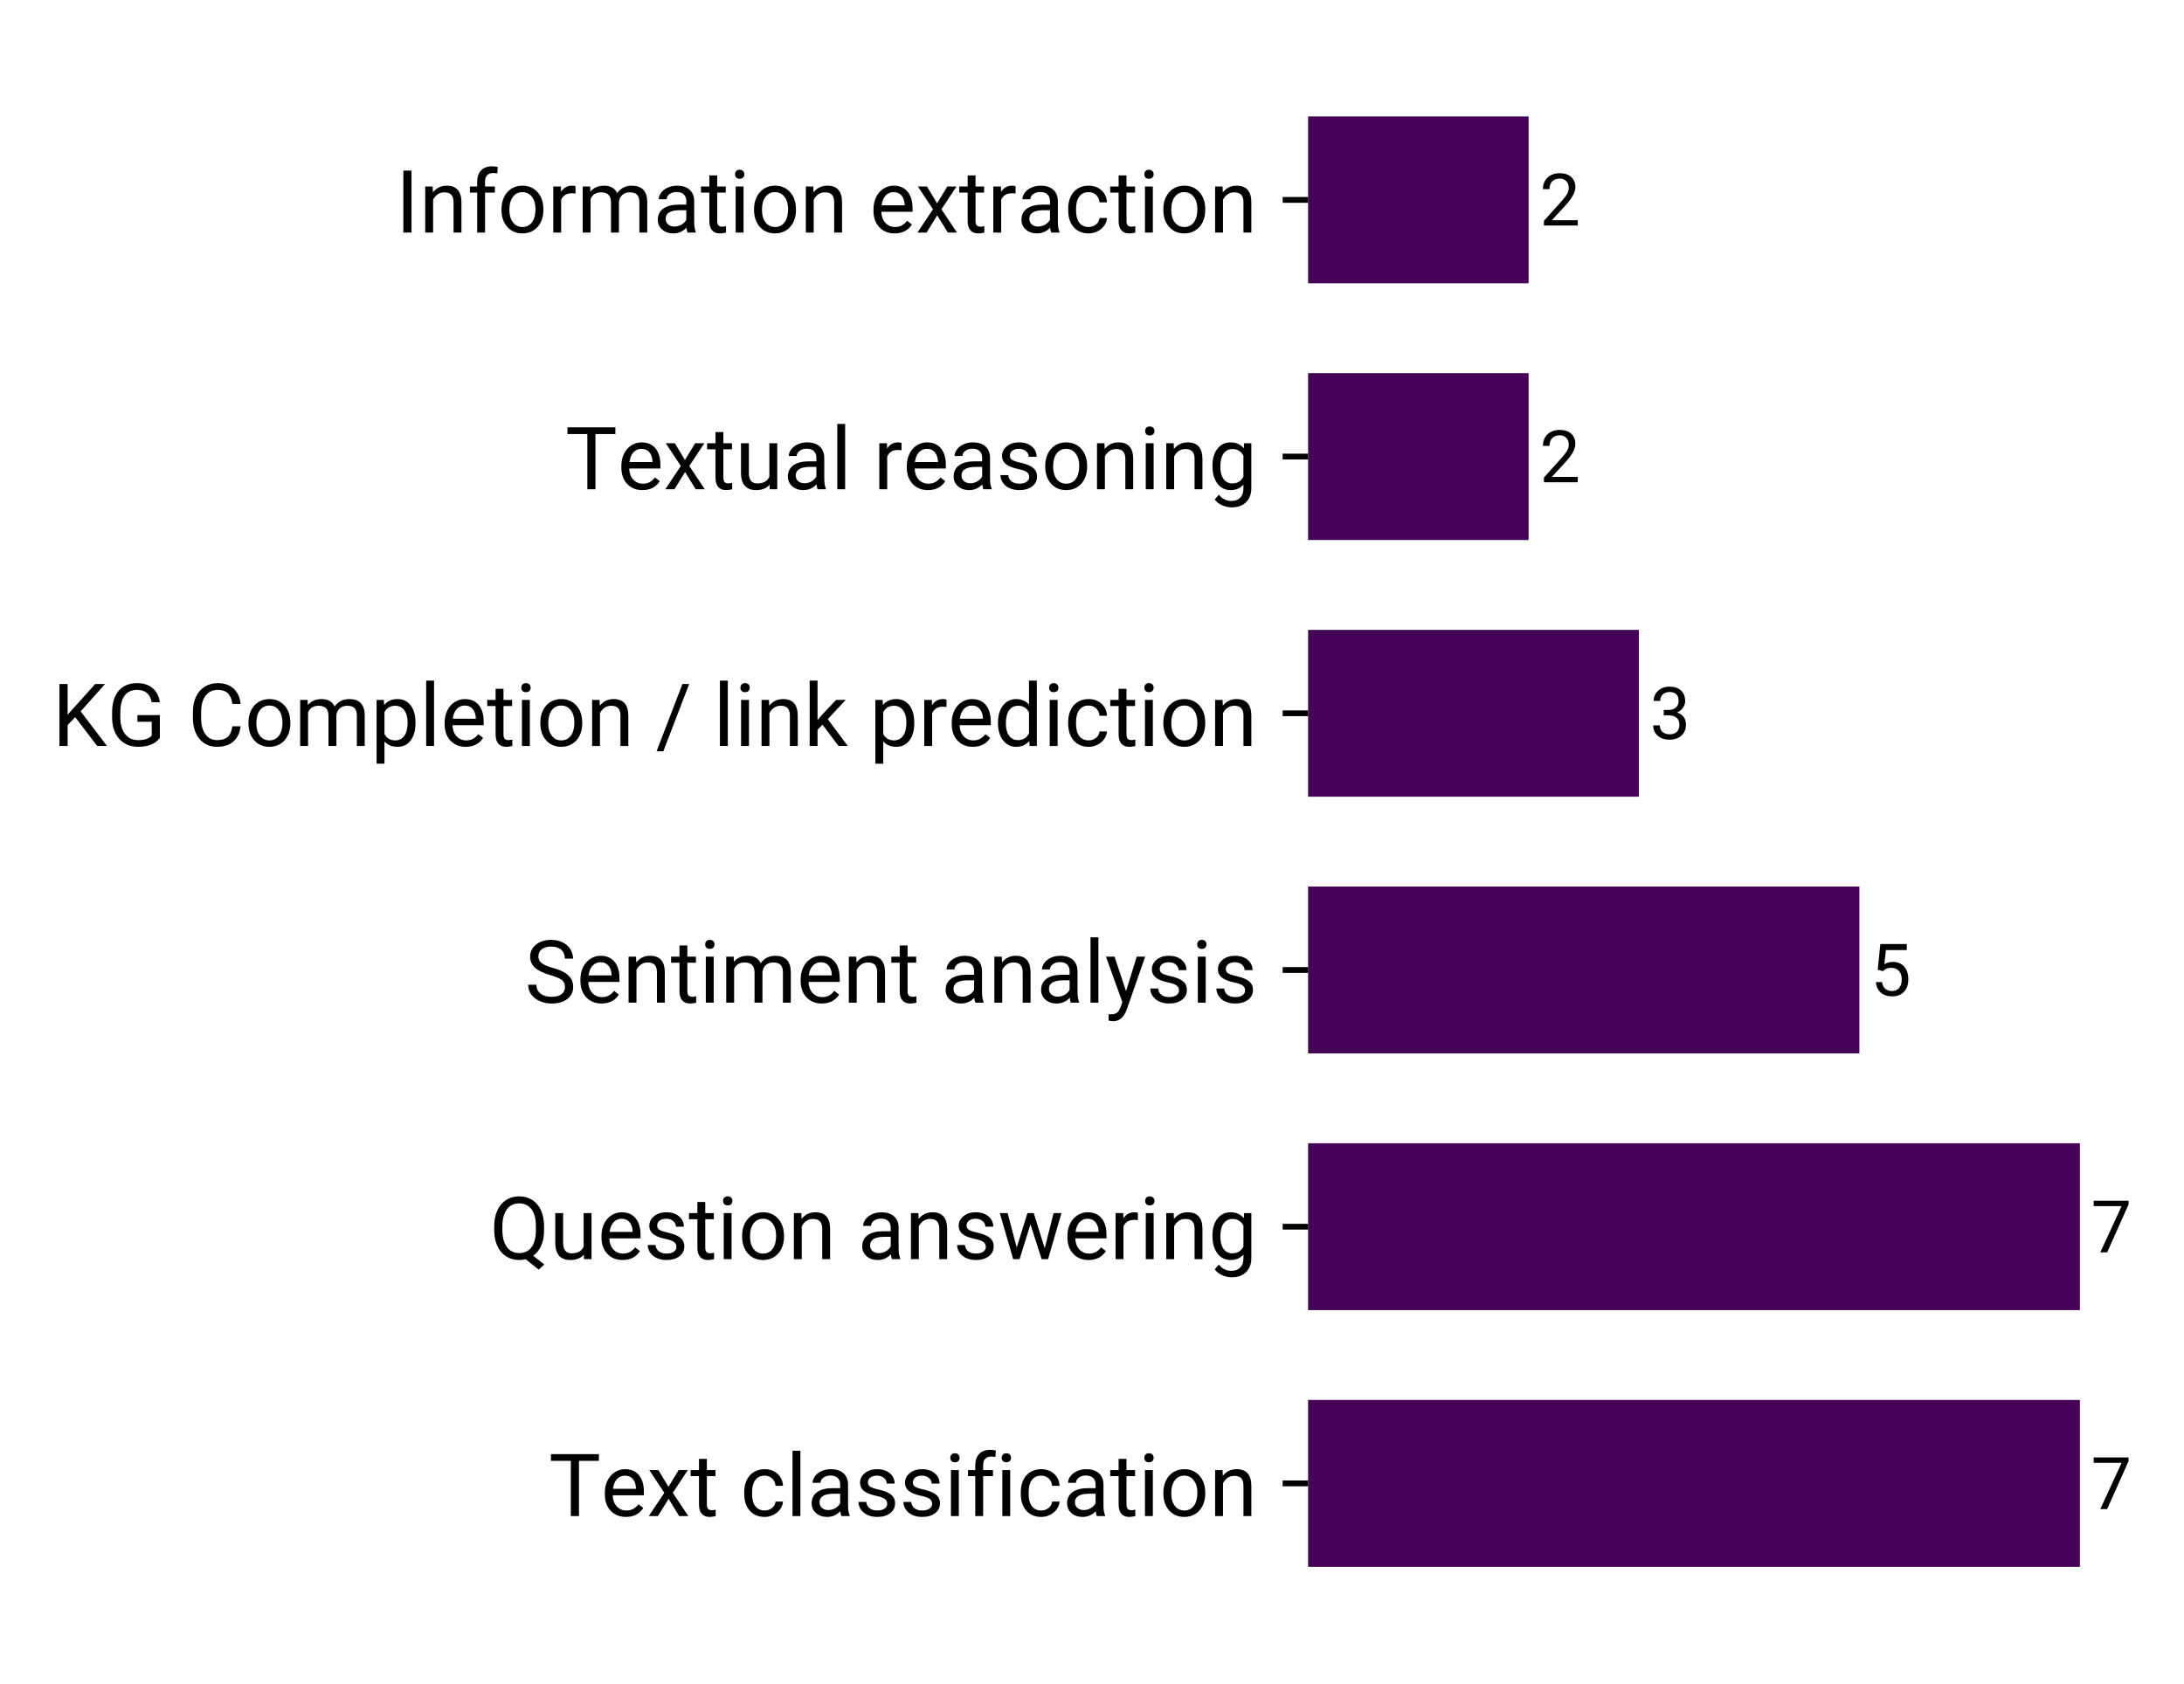
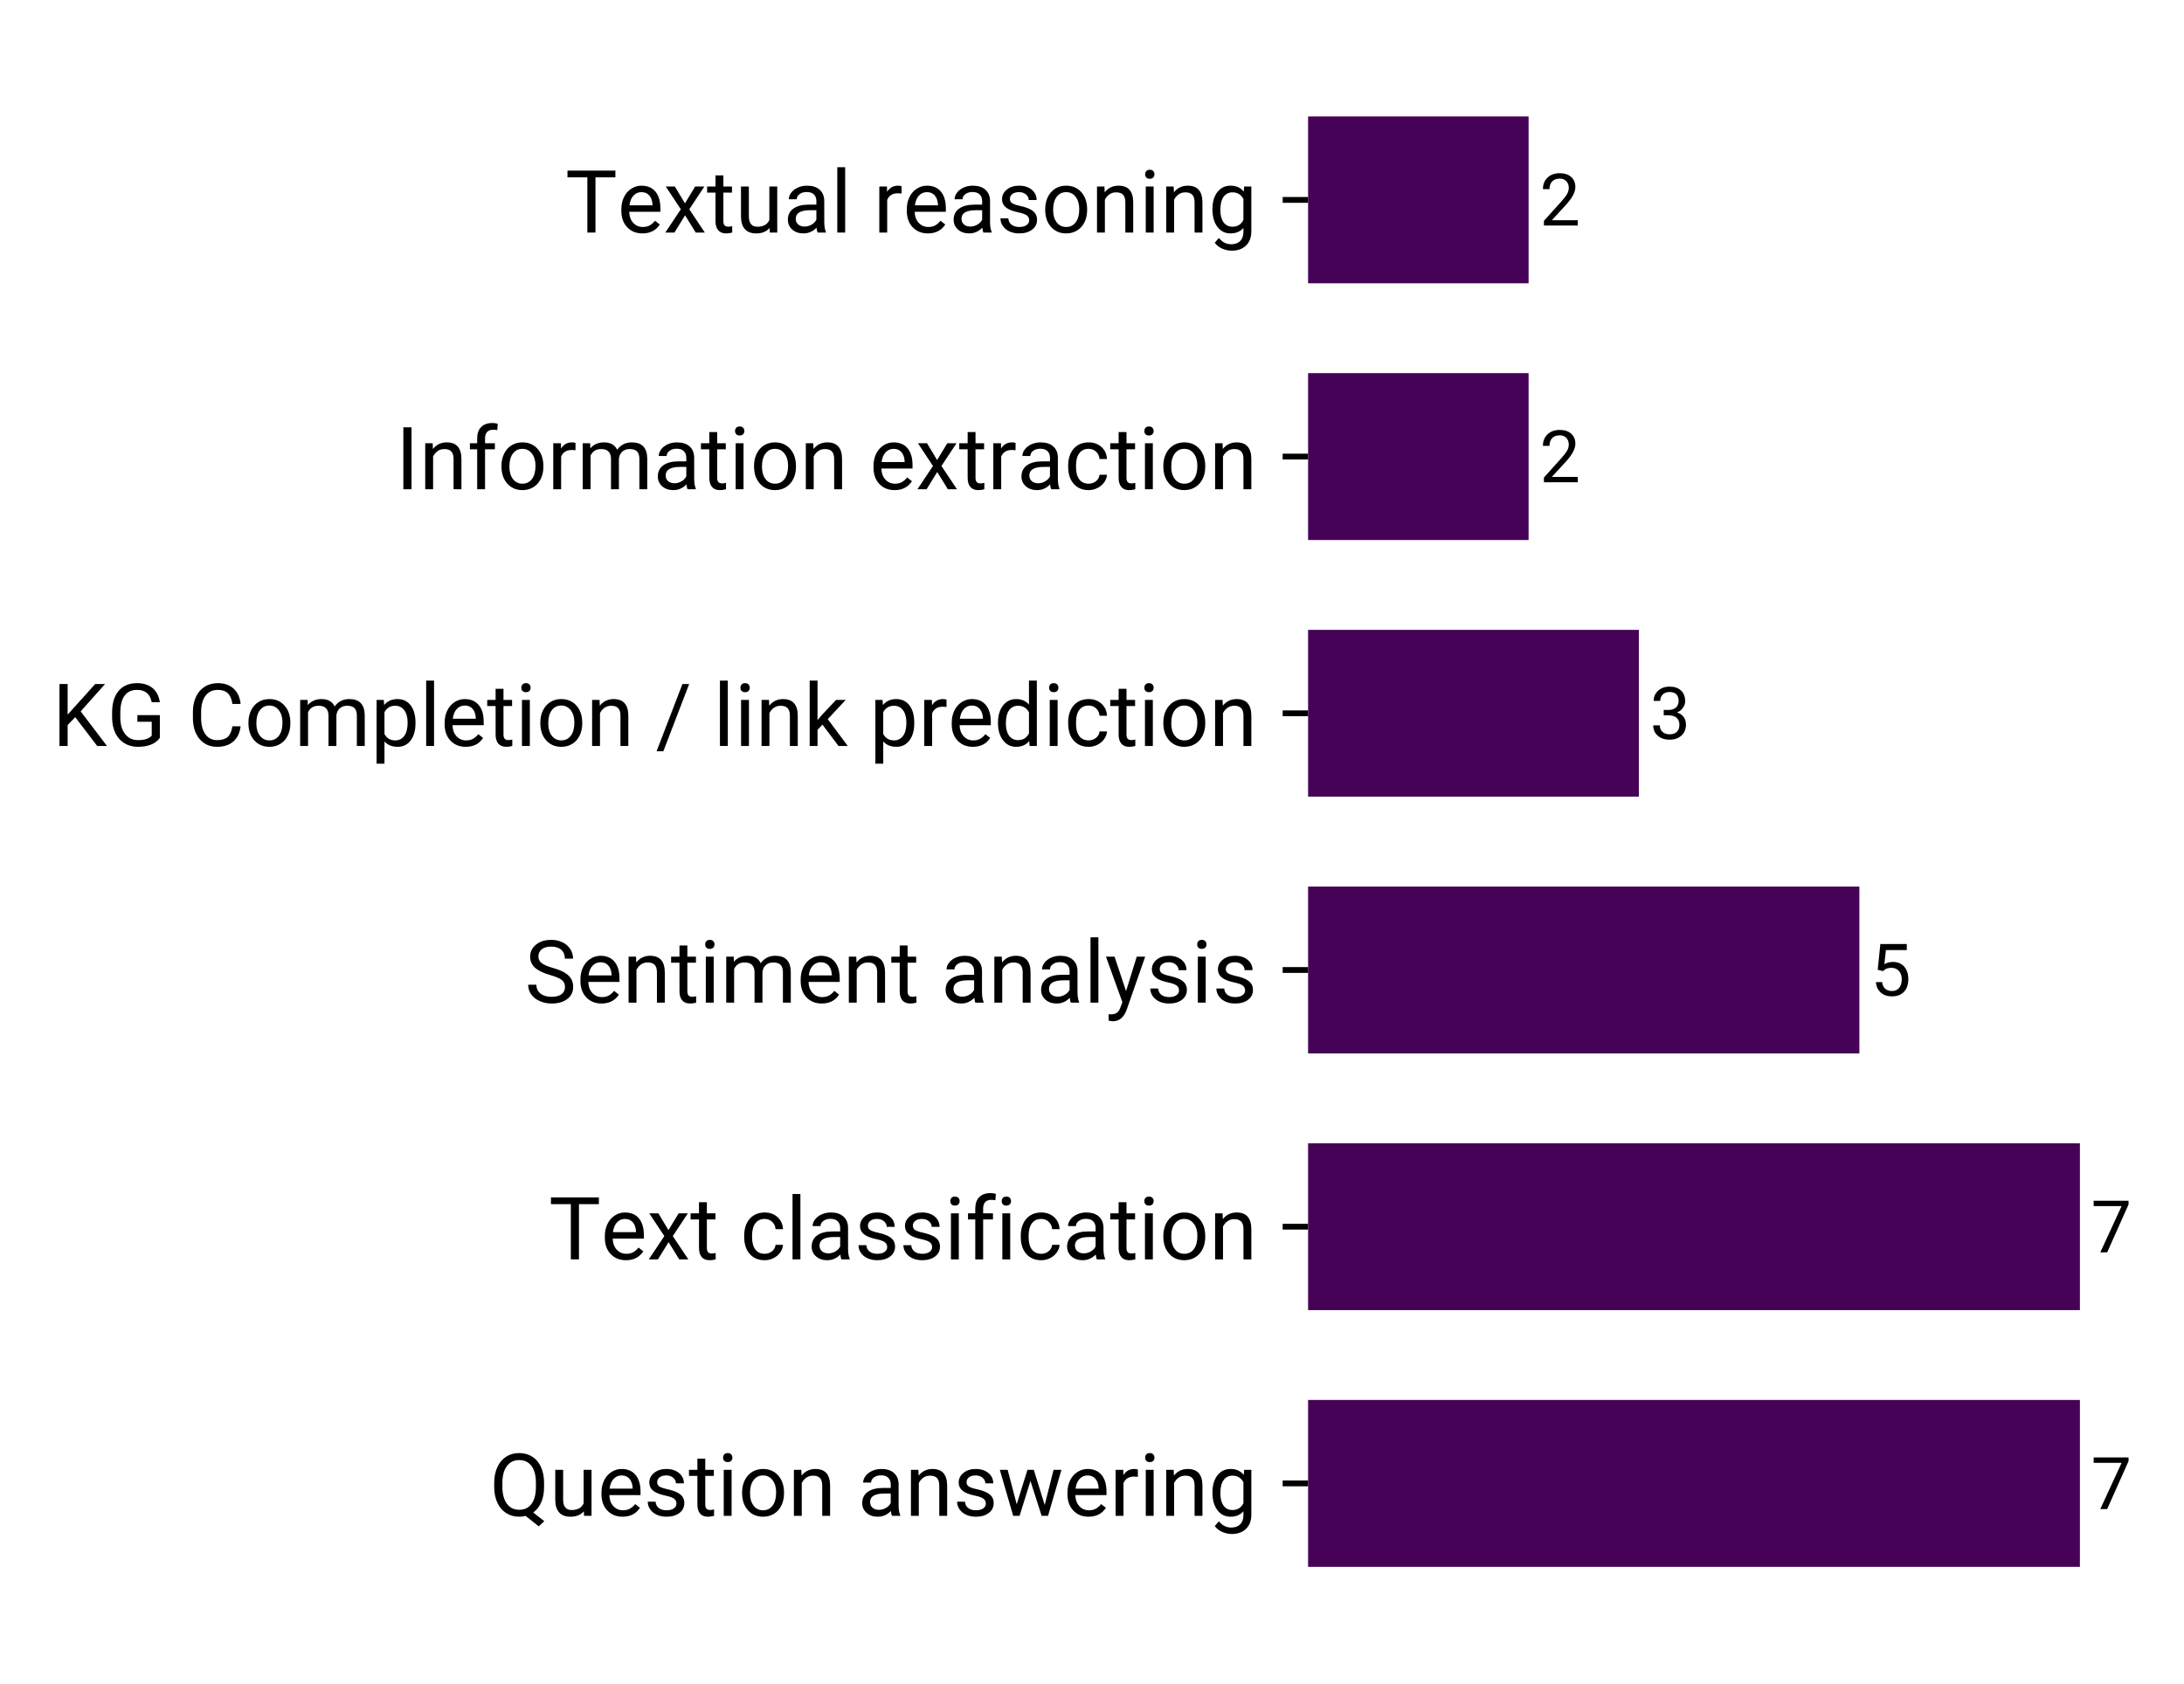
<svg xmlns="http://www.w3.org/2000/svg" xmlns:xlink="http://www.w3.org/1999/xlink" height="231.84pt" version="1.1" viewBox="0 0 300.752 231.84" width="300.752pt">
  <defs>
    <style type="text/css">*{stroke-linecap:butt;stroke-linejoin:round;}</style>
  </defs>
  <g id="figure_1">
    <g id="patch_1">
      <path d="M 0 231.84  L 300.752 231.84  L 300.752 0  L 0 0  z " style="fill:none;" />
    </g>
    <g id="axes_1">
      <g id="patch_2">
-         <path clip-path="url(#pc20d43868f)" d="M 180.132 215.801  L 286.418 215.801  L 286.418 192.82  L 180.132 192.82  z " style="fill:#450256;" />
+         <path clip-path="url(#pc8f1a2621e)" d="M 180.132 215.801  L 286.418 215.801  L 286.418 192.82  L 180.132 192.82  z " style="fill:#450256;" />
      </g>
      <g id="patch_3">
-         <path clip-path="url(#pc20d43868f)" d="M 180.132 180.445  L 286.418 180.445  L 286.418 157.463  L 180.132 157.463  z " style="fill:#450256;" />
+         <path clip-path="url(#pc8f1a2621e)" d="M 180.132 180.445  L 286.418 180.445  L 286.418 157.463  L 180.132 157.463  z " style="fill:#450256;" />
      </g>
      <g id="patch_4">
-         <path clip-path="url(#pc20d43868f)" d="M 180.132 145.089  L 256.05 145.089  L 256.05 122.107  L 180.132 122.107  z " style="fill:#450256;" />
+         <path clip-path="url(#pc8f1a2621e)" d="M 180.132 145.089  L 256.05 145.089  L 256.05 122.107  L 180.132 122.107  z " style="fill:#450256;" />
      </g>
      <g id="patch_5">
-         <path clip-path="url(#pc20d43868f)" d="M 180.132 109.733  L 225.683 109.733  L 225.683 86.751  L 180.132 86.751  z " style="fill:#450256;" />
+         <path clip-path="url(#pc8f1a2621e)" d="M 180.132 109.733  L 225.683 109.733  L 225.683 86.751  L 180.132 86.751  z " style="fill:#450256;" />
      </g>
      <g id="patch_6">
-         <path clip-path="url(#pc20d43868f)" d="M 180.132 74.377  L 210.499 74.377  L 210.499 51.395  L 180.132 51.395  z " style="fill:#450256;" />
+         <path clip-path="url(#pc8f1a2621e)" d="M 180.132 74.377  L 210.499 74.377  L 210.499 51.395  L 180.132 51.395  z " style="fill:#450256;" />
      </g>
      <g id="patch_7">
-         <path clip-path="url(#pc20d43868f)" d="M 180.132 39.02  L 210.499 39.02  L 210.499 16.039  L 180.132 16.039  z " style="fill:#450256;" />
+         <path clip-path="url(#pc8f1a2621e)" d="M 180.132 39.02  L 210.499 39.02  L 210.499 16.039  L 180.132 16.039  z " style="fill:#450256;" />
      </g>
      <g id="matplotlib.axis_1" />
      <g id="matplotlib.axis_2">
        <g id="ytick_1">
          <g id="line2d_1">
            <defs>
-               <path d="M 0 0  L -3.5 0  " id="mb2c91e339f" style="stroke:#000000;stroke-width:0.8;" />
+               <path d="M 0 0  L -3.5 0  " id="m405a4c7cf0" style="stroke:#000000;stroke-width:0.8;" />
            </defs>
            <g>
-               <use style="stroke:#000000;stroke-width:0.8;" x="180.132" xlink:href="#mb2c91e339f" y="204.31" />
+               <use style="stroke:#000000;stroke-width:0.8;" x="180.132" xlink:href="#m405a4c7cf0" y="204.31" />
            </g>
          </g>
          <g id="text_1">
-             <g transform="translate(75.585 208.8102)scale(0.12 -0.12)">
+             <g transform="translate(67.4175 208.7812)scale(0.12 -0.12)">
+               <defs>
+                 <path d="M 62.547 33.25  Q 62.547 22.953 59.266 15.5  Q 56 8.062 50.094 3.859  L 62.797 -6.109  L 56.391 -12.016  L 41.406 -0.094  Q 37.891 -0.984 33.984 -0.984  Q 25.594 -0.984 19.094 3.141  Q 12.594 7.281 9 14.922  Q 5.422 22.562 5.328 32.625  L 5.328 37.75  Q 5.328 48 8.891 55.859  Q 12.453 63.719 18.969 67.891  Q 25.484 72.078 33.891 72.078  Q 42.484 72.078 49 67.922  Q 55.516 63.766 59.031 55.969  Q 62.547 48.188 62.547 37.797  z M 53.172 37.844  Q 53.172 50.391 48.172 57.203  Q 43.172 64.016 33.891 64.016  Q 25.047 64.016 19.938 57.25  Q 14.844 50.484 14.703 38.484  L 14.703 33.25  Q 14.703 21.047 19.797 14.016  Q 24.906 6.984 33.984 6.984  Q 43.062 6.984 48.047 13.594  Q 53.031 20.219 53.172 32.562  z " id="Roboto-Regular-81" />
+                 <path d="M 39.453 5.219  Q 34.188 -0.984 23.969 -0.984  Q 15.531 -0.984 11.109 3.922  Q 6.688 8.844 6.641 18.453  L 6.641 52.828  L 15.672 52.828  L 15.672 18.703  Q 15.672 6.688 25.438 6.688  Q 35.797 6.688 39.203 14.406  L 39.203 52.828  L 48.25 52.828  L 48.25 0  L 39.656 0  z " id="Roboto-Regular-117" />
+                 <path d="M 28.766 -0.984  Q 18.016 -0.984 11.281 6.078  Q 4.547 13.141 4.547 24.953  L 4.547 26.609  Q 4.547 34.469 7.547 40.641  Q 10.547 46.828 15.938 50.312  Q 21.344 53.812 27.641 53.812  Q 37.938 53.812 43.641 47.016  Q 49.359 40.234 49.359 27.594  L 49.359 23.828  L 13.578 23.828  Q 13.766 16.016 18.141 11.203  Q 22.516 6.391 29.25 6.391  Q 34.031 6.391 37.344 8.344  Q 40.672 10.297 43.172 13.531  L 48.688 9.234  Q 42.047 -0.984 28.766 -0.984  z M 27.641 46.391  Q 22.172 46.391 18.453 42.406  Q 14.75 38.422 13.875 31.25  L 40.328 31.25  L 40.328 31.938  Q 39.938 38.812 36.609 42.594  Q 33.297 46.391 27.641 46.391  z " id="Roboto-Regular-101" />
+                 <path d="M 37.594 14.016  Q 37.594 17.672 34.828 19.703  Q 32.078 21.734 25.219 23.188  Q 18.359 24.656 14.328 26.703  Q 10.297 28.766 8.375 31.594  Q 6.453 34.422 6.453 38.328  Q 6.453 44.828 11.938 49.312  Q 17.438 53.812 25.984 53.812  Q 34.969 53.812 40.547 49.172  Q 46.141 44.531 46.141 37.312  L 37.062 37.312  Q 37.062 41.016 33.906 43.703  Q 30.766 46.391 25.984 46.391  Q 21.047 46.391 18.266 44.234  Q 15.484 42.094 15.484 38.625  Q 15.484 35.359 18.062 33.688  Q 20.656 32.031 27.422 30.516  Q 34.188 29 38.375 26.906  Q 42.578 24.812 44.594 21.844  Q 46.625 18.891 46.625 14.656  Q 46.625 7.562 40.953 3.281  Q 35.297 -0.984 26.266 -0.984  Q 19.922 -0.984 15.031 1.266  Q 10.156 3.516 7.391 7.547  Q 4.641 11.578 4.641 16.266  L 13.672 16.266  Q 13.922 11.719 17.312 9.047  Q 20.703 6.391 26.266 6.391  Q 31.391 6.391 34.484 8.469  Q 37.594 10.547 37.594 14.016  z " id="Roboto-Regular-115" />
+                 <path d="M 19.094 65.625  L 19.094 52.828  L 28.953 52.828  L 28.953 45.844  L 19.094 45.844  L 19.094 13.094  Q 19.094 9.906 20.406 8.312  Q 21.734 6.734 24.906 6.734  Q 26.469 6.734 29.203 7.328  L 29.203 0  Q 25.641 -0.984 22.266 -0.984  Q 16.219 -0.984 13.141 2.672  Q 10.062 6.344 10.062 13.094  L 10.062 45.844  L 0.438 45.844  L 0.438 52.828  L 10.062 52.828  L 10.062 65.625  z " id="Roboto-Regular-116" />
+                 <path d="M 16.656 0  L 7.625 0  L 7.625 52.828  L 16.656 52.828  z M 6.891 66.844  Q 6.891 69.047 8.234 70.562  Q 9.578 72.078 12.203 72.078  Q 14.844 72.078 16.203 70.562  Q 17.578 69.047 17.578 66.844  Q 17.578 64.656 16.203 63.188  Q 14.844 61.719 12.203 61.719  Q 9.578 61.719 8.234 63.188  Q 6.891 64.656 6.891 66.844  z " id="Roboto-Regular-105" />
+                 <path d="M 4.438 26.906  Q 4.438 34.672 7.484 40.875  Q 10.547 47.078 15.984 50.438  Q 21.438 53.812 28.422 53.812  Q 39.203 53.812 45.875 46.344  Q 52.547 38.875 52.547 26.469  L 52.547 25.828  Q 52.547 18.109 49.578 11.984  Q 46.625 5.859 41.125 2.438  Q 35.641 -0.984 28.516 -0.984  Q 17.781 -0.984 11.109 6.484  Q 4.438 13.969 4.438 26.266  z M 13.531 25.828  Q 13.531 17.047 17.609 11.719  Q 21.688 6.391 28.516 6.391  Q 35.406 6.391 39.453 11.781  Q 43.5 17.188 43.5 26.906  Q 43.5 35.594 39.375 40.984  Q 35.25 46.391 28.422 46.391  Q 21.734 46.391 17.625 41.062  Q 13.531 35.75 13.531 25.828  z " id="Roboto-Regular-111" />
+                 <path d="M 15.375 52.828  L 15.672 46.188  Q 21.734 53.812 31.5 53.812  Q 48.25 53.812 48.391 34.906  L 48.391 0  L 39.359 0  L 39.359 34.969  Q 39.312 40.672 36.75 43.406  Q 34.188 46.141 28.766 46.141  Q 24.359 46.141 21.031 43.797  Q 17.719 41.453 15.875 37.641  L 15.875 0  L 6.844 0  L 6.844 52.828  z " id="Roboto-Regular-110" />
+                 <path id="Roboto-Regular-32" />
+                 <path d="M 39.453 0  Q 38.672 1.562 38.188 5.562  Q 31.891 -0.984 23.141 -0.984  Q 15.328 -0.984 10.328 3.438  Q 5.328 7.859 5.328 14.656  Q 5.328 22.906 11.594 27.469  Q 17.875 32.031 29.25 32.031  L 38.031 32.031  L 38.031 36.188  Q 38.031 40.922 35.203 43.719  Q 32.375 46.531 26.859 46.531  Q 22.016 46.531 18.75 44.094  Q 15.484 41.656 15.484 38.188  L 6.391 38.188  Q 6.391 42.141 9.203 45.828  Q 12.016 49.516 16.812 51.656  Q 21.625 53.812 27.391 53.812  Q 36.531 53.812 41.703 49.234  Q 46.875 44.672 47.078 36.672  L 47.078 12.359  Q 47.078 5.078 48.922 0.781  L 48.922 0  z M 24.469 6.891  Q 28.719 6.891 32.516 9.078  Q 36.328 11.281 38.031 14.797  L 38.031 25.641  L 30.953 25.641  Q 14.359 25.641 14.359 15.922  Q 14.359 11.672 17.188 9.281  Q 20.016 6.891 24.469 6.891  z " id="Roboto-Regular-97" />
+                 <path d="M 53.609 12.453  L 63.766 52.828  L 72.797 52.828  L 57.422 0  L 50.094 0  L 37.25 40.047  L 24.75 0  L 17.438 0  L 2.094 52.828  L 11.078 52.828  L 21.484 13.281  L 33.797 52.828  L 41.062 52.828  z " id="Roboto-Regular-119" />
+                 <path d="M 32.375 44.734  Q 30.328 45.062 27.938 45.062  Q 19.047 45.062 15.875 37.5  L 15.875 0  L 6.844 0  L 6.844 52.828  L 15.625 52.828  L 15.766 46.734  Q 20.219 53.812 28.375 53.812  Q 31 53.812 32.375 53.125  z " id="Roboto-Regular-114" />
+                 <path d="M 4.688 26.859  Q 4.688 39.203 10.391 46.5  Q 16.109 53.812 25.531 53.812  Q 35.203 53.812 40.625 46.969  L 41.062 52.828  L 49.312 52.828  L 49.312 1.266  Q 49.312 -8.984 43.234 -14.891  Q 37.156 -20.797 26.906 -20.797  Q 21.188 -20.797 15.719 -18.359  Q 10.25 -15.922 7.375 -11.672  L 12.062 -6.25  Q 17.875 -13.422 26.266 -13.422  Q 32.859 -13.422 36.547 -9.703  Q 40.234 -6 40.234 0.734  L 40.234 5.281  Q 34.812 -0.984 25.438 -0.984  Q 16.156 -0.984 10.422 6.484  Q 4.688 13.969 4.688 26.859  z M 13.766 25.828  Q 13.766 16.891 17.422 11.781  Q 21.094 6.688 27.688 6.688  Q 36.234 6.688 40.234 14.453  L 40.234 38.578  Q 36.078 46.141 27.781 46.141  Q 21.188 46.141 17.469 41.016  Q 13.766 35.891 13.766 25.828  z " id="Roboto-Regular-103" />
+               </defs>
+               <use xlink:href="#Roboto-Regular-81" />
+               <use x="68.75" xlink:href="#Roboto-Regular-117" />
+               <use x="123.877" xlink:href="#Roboto-Regular-101" />
+               <use x="176.855" xlink:href="#Roboto-Regular-115" />
+               <use x="228.418" xlink:href="#Roboto-Regular-116" />
+               <use x="261.084" xlink:href="#Roboto-Regular-105" />
+               <use x="285.352" xlink:href="#Roboto-Regular-111" />
+               <use x="342.383" xlink:href="#Roboto-Regular-110" />
+               <use x="397.559" xlink:href="#Roboto-Regular-32" />
+               <use x="422.314" xlink:href="#Roboto-Regular-97" />
+               <use x="476.709" xlink:href="#Roboto-Regular-110" />
+               <use x="531.885" xlink:href="#Roboto-Regular-115" />
+               <use x="583.447" xlink:href="#Roboto-Regular-119" />
+               <use x="658.594" xlink:href="#Roboto-Regular-101" />
+               <use x="711.572" xlink:href="#Roboto-Regular-114" />
+               <use x="745.41" xlink:href="#Roboto-Regular-105" />
+               <use x="769.678" xlink:href="#Roboto-Regular-110" />
+               <use x="824.854" xlink:href="#Roboto-Regular-103" />
+             </g>
+           </g>
+         </g>
+         <g id="ytick_2">
+           <g id="line2d_2">
+             <g>
+               <use style="stroke:#000000;stroke-width:0.8;" x="180.132" xlink:href="#m405a4c7cf0" y="168.954" />
+             </g>
+           </g>
+           <g id="text_2">
+             <g transform="translate(75.585 173.4541)scale(0.12 -0.12)">
              <defs>
                <path d="M 57.375 63.375  L 34.516 63.375  L 34.516 0  L 25.203 0  L 25.203 63.375  L 2.391 63.375  L 2.391 71.094  L 57.375 71.094  z " id="Roboto-Regular-84" />
-                 <path d="M 28.766 -0.984  Q 18.016 -0.984 11.281 6.078  Q 4.547 13.141 4.547 24.953  L 4.547 26.609  Q 4.547 34.469 7.547 40.641  Q 10.547 46.828 15.938 50.312  Q 21.344 53.812 27.641 53.812  Q 37.938 53.812 43.641 47.016  Q 49.359 40.234 49.359 27.594  L 49.359 23.828  L 13.578 23.828  Q 13.766 16.016 18.141 11.203  Q 22.516 6.391 29.25 6.391  Q 34.031 6.391 37.344 8.344  Q 40.672 10.297 43.172 13.531  L 48.688 9.234  Q 42.047 -0.984 28.766 -0.984  z M 27.641 46.391  Q 22.172 46.391 18.453 42.406  Q 14.75 38.422 13.875 31.25  L 40.328 31.25  L 40.328 31.938  Q 39.938 38.812 36.609 42.594  Q 33.297 46.391 27.641 46.391  z " id="Roboto-Regular-101" />
                <path d="M 24.562 33.547  L 36.281 52.828  L 46.828 52.828  L 29.547 26.703  L 47.359 0  L 36.922 0  L 24.703 19.781  L 12.5 0  L 2 0  L 19.828 26.703  L 2.547 52.828  L 12.984 52.828  z " id="Roboto-Regular-120" />
-                 <path d="M 19.094 65.625  L 19.094 52.828  L 28.953 52.828  L 28.953 45.844  L 19.094 45.844  L 19.094 13.094  Q 19.094 9.906 20.406 8.312  Q 21.734 6.734 24.906 6.734  Q 26.469 6.734 29.203 7.328  L 29.203 0  Q 25.641 -0.984 22.266 -0.984  Q 16.219 -0.984 13.141 2.672  Q 10.062 6.344 10.062 13.094  L 10.062 45.844  L 0.438 45.844  L 0.438 52.828  L 10.062 52.828  L 10.062 65.625  z " id="Roboto-Regular-116" />
-                 <path id="Roboto-Regular-32" />
                <path d="M 28.031 6.391  Q 32.859 6.391 36.469 9.312  Q 40.094 12.25 40.484 16.656  L 49.031 16.656  Q 48.781 12.109 45.891 8  Q 43.016 3.906 38.203 1.453  Q 33.406 -0.984 28.031 -0.984  Q 17.234 -0.984 10.859 6.219  Q 4.5 13.422 4.5 25.922  L 4.5 27.438  Q 4.5 35.156 7.328 41.156  Q 10.156 47.172 15.453 50.484  Q 20.75 53.812 27.984 53.812  Q 36.859 53.812 42.75 48.484  Q 48.641 43.172 49.031 34.672  L 40.484 34.672  Q 40.094 39.797 36.594 43.094  Q 33.109 46.391 27.984 46.391  Q 21.094 46.391 17.312 41.422  Q 13.531 36.469 13.531 27.094  L 13.531 25.391  Q 13.531 16.266 17.281 11.328  Q 21.047 6.391 28.031 6.391  z " id="Roboto-Regular-99" />
                <path d="M 16.656 0  L 7.625 0  L 7.625 75  L 16.656 75  z " id="Roboto-Regular-108" />
-                 <path d="M 39.453 0  Q 38.672 1.562 38.188 5.562  Q 31.891 -0.984 23.141 -0.984  Q 15.328 -0.984 10.328 3.438  Q 5.328 7.859 5.328 14.656  Q 5.328 22.906 11.594 27.469  Q 17.875 32.031 29.25 32.031  L 38.031 32.031  L 38.031 36.188  Q 38.031 40.922 35.203 43.719  Q 32.375 46.531 26.859 46.531  Q 22.016 46.531 18.75 44.094  Q 15.484 41.656 15.484 38.188  L 6.391 38.188  Q 6.391 42.141 9.203 45.828  Q 12.016 49.516 16.812 51.656  Q 21.625 53.812 27.391 53.812  Q 36.531 53.812 41.703 49.234  Q 46.875 44.672 47.078 36.672  L 47.078 12.359  Q 47.078 5.078 48.922 0.781  L 48.922 0  z M 24.469 6.891  Q 28.719 6.891 32.516 9.078  Q 36.328 11.281 38.031 14.797  L 38.031 25.641  L 30.953 25.641  Q 14.359 25.641 14.359 15.922  Q 14.359 11.672 17.188 9.281  Q 20.016 6.891 24.469 6.891  z " id="Roboto-Regular-97" />
-                 <path d="M 37.594 14.016  Q 37.594 17.672 34.828 19.703  Q 32.078 21.734 25.219 23.188  Q 18.359 24.656 14.328 26.703  Q 10.297 28.766 8.375 31.594  Q 6.453 34.422 6.453 38.328  Q 6.453 44.828 11.938 49.312  Q 17.438 53.812 25.984 53.812  Q 34.969 53.812 40.547 49.172  Q 46.141 44.531 46.141 37.312  L 37.062 37.312  Q 37.062 41.016 33.906 43.703  Q 30.766 46.391 25.984 46.391  Q 21.047 46.391 18.266 44.234  Q 15.484 42.094 15.484 38.625  Q 15.484 35.359 18.062 33.688  Q 20.656 32.031 27.422 30.516  Q 34.188 29 38.375 26.906  Q 42.578 24.812 44.594 21.844  Q 46.625 18.891 46.625 14.656  Q 46.625 7.562 40.953 3.281  Q 35.297 -0.984 26.266 -0.984  Q 19.922 -0.984 15.031 1.266  Q 10.156 3.516 7.391 7.547  Q 4.641 11.578 4.641 16.266  L 13.672 16.266  Q 13.922 11.719 17.312 9.047  Q 20.703 6.391 26.266 6.391  Q 31.391 6.391 34.484 8.469  Q 37.594 10.547 37.594 14.016  z " id="Roboto-Regular-115" />
-                 <path d="M 16.656 0  L 7.625 0  L 7.625 52.828  L 16.656 52.828  z M 6.891 66.844  Q 6.891 69.047 8.234 70.562  Q 9.578 72.078 12.203 72.078  Q 14.844 72.078 16.203 70.562  Q 17.578 69.047 17.578 66.844  Q 17.578 64.656 16.203 63.188  Q 14.844 61.719 12.203 61.719  Q 9.578 61.719 8.234 63.188  Q 6.891 64.656 6.891 66.844  z " id="Roboto-Regular-105" />
                <path d="M 11.281 0  L 11.281 45.844  L 2.938 45.844  L 2.938 52.828  L 11.281 52.828  L 11.281 58.25  Q 11.281 66.75 15.812 71.391  Q 20.359 76.031 28.656 76.031  Q 31.781 76.031 34.859 75.203  L 34.375 67.875  Q 32.078 68.312 29.5 68.312  Q 25.094 68.312 22.703 65.75  Q 20.312 63.188 20.312 58.406  L 20.312 52.828  L 31.594 52.828  L 31.594 45.844  L 20.312 45.844  L 20.312 0  z " id="Roboto-Regular-102" />
-                 <path d="M 4.438 26.906  Q 4.438 34.672 7.484 40.875  Q 10.547 47.078 15.984 50.438  Q 21.438 53.812 28.422 53.812  Q 39.203 53.812 45.875 46.344  Q 52.547 38.875 52.547 26.469  L 52.547 25.828  Q 52.547 18.109 49.578 11.984  Q 46.625 5.859 41.125 2.438  Q 35.641 -0.984 28.516 -0.984  Q 17.781 -0.984 11.109 6.484  Q 4.438 13.969 4.438 26.266  z M 13.531 25.828  Q 13.531 17.047 17.609 11.719  Q 21.688 6.391 28.516 6.391  Q 35.406 6.391 39.453 11.781  Q 43.5 17.188 43.5 26.906  Q 43.5 35.594 39.375 40.984  Q 35.25 46.391 28.422 46.391  Q 21.734 46.391 17.625 41.062  Q 13.531 35.75 13.531 25.828  z " id="Roboto-Regular-111" />
-                 <path d="M 15.375 52.828  L 15.672 46.188  Q 21.734 53.812 31.5 53.812  Q 48.25 53.812 48.391 34.906  L 48.391 0  L 39.359 0  L 39.359 34.969  Q 39.312 40.672 36.75 43.406  Q 34.188 46.141 28.766 46.141  Q 24.359 46.141 21.031 43.797  Q 17.719 41.453 15.875 37.641  L 15.875 0  L 6.844 0  L 6.844 52.828  z " id="Roboto-Regular-110" />
              </defs>
              <use xlink:href="#Roboto-Regular-84" />
              <use x="59.668" xlink:href="#Roboto-Regular-101" />
              <use x="112.646" xlink:href="#Roboto-Regular-120" />
              <use x="162.207" xlink:href="#Roboto-Regular-116" />
              <use x="194.873" xlink:href="#Roboto-Regular-32" />
              <use x="219.629" xlink:href="#Roboto-Regular-99" />
              <use x="271.973" xlink:href="#Roboto-Regular-108" />
              <use x="296.24" xlink:href="#Roboto-Regular-97" />
              <use x="350.635" xlink:href="#Roboto-Regular-115" />
              <use x="402.197" xlink:href="#Roboto-Regular-115" />
              <use x="453.76" xlink:href="#Roboto-Regular-105" />
              <use x="478.027" xlink:href="#Roboto-Regular-102" />
              <use x="512.744" xlink:href="#Roboto-Regular-105" />
              <use x="537.012" xlink:href="#Roboto-Regular-99" />
              <use x="589.355" xlink:href="#Roboto-Regular-97" />
              <use x="643.75" xlink:href="#Roboto-Regular-116" />
              <use x="676.416" xlink:href="#Roboto-Regular-105" />
              <use x="700.684" xlink:href="#Roboto-Regular-111" />
              <use x="757.715" xlink:href="#Roboto-Regular-110" />
            </g>
          </g>
        </g>
-         <g id="ytick_2">
-           <g id="line2d_2">
-             <g>
-               <use style="stroke:#000000;stroke-width:0.8;" x="180.132" xlink:href="#mb2c91e339f" y="168.954" />
-             </g>
-           </g>
-           <g id="text_2">
-             <g transform="translate(67.4175 173.4251)scale(0.12 -0.12)">
-               <defs>
-                 <path d="M 62.547 33.25  Q 62.547 22.953 59.266 15.5  Q 56 8.062 50.094 3.859  L 62.797 -6.109  L 56.391 -12.016  L 41.406 -0.094  Q 37.891 -0.984 33.984 -0.984  Q 25.594 -0.984 19.094 3.141  Q 12.594 7.281 9 14.922  Q 5.422 22.562 5.328 32.625  L 5.328 37.75  Q 5.328 48 8.891 55.859  Q 12.453 63.719 18.969 67.891  Q 25.484 72.078 33.891 72.078  Q 42.484 72.078 49 67.922  Q 55.516 63.766 59.031 55.969  Q 62.547 48.188 62.547 37.797  z M 53.172 37.844  Q 53.172 50.391 48.172 57.203  Q 43.172 64.016 33.891 64.016  Q 25.047 64.016 19.938 57.25  Q 14.844 50.484 14.703 38.484  L 14.703 33.25  Q 14.703 21.047 19.797 14.016  Q 24.906 6.984 33.984 6.984  Q 43.062 6.984 48.047 13.594  Q 53.031 20.219 53.172 32.562  z " id="Roboto-Regular-81" />
-                 <path d="M 39.453 5.219  Q 34.188 -0.984 23.969 -0.984  Q 15.531 -0.984 11.109 3.922  Q 6.688 8.844 6.641 18.453  L 6.641 52.828  L 15.672 52.828  L 15.672 18.703  Q 15.672 6.688 25.438 6.688  Q 35.797 6.688 39.203 14.406  L 39.203 52.828  L 48.25 52.828  L 48.25 0  L 39.656 0  z " id="Roboto-Regular-117" />
-                 <path d="M 53.609 12.453  L 63.766 52.828  L 72.797 52.828  L 57.422 0  L 50.094 0  L 37.25 40.047  L 24.75 0  L 17.438 0  L 2.094 52.828  L 11.078 52.828  L 21.484 13.281  L 33.797 52.828  L 41.062 52.828  z " id="Roboto-Regular-119" />
-                 <path d="M 32.375 44.734  Q 30.328 45.062 27.938 45.062  Q 19.047 45.062 15.875 37.5  L 15.875 0  L 6.844 0  L 6.844 52.828  L 15.625 52.828  L 15.766 46.734  Q 20.219 53.812 28.375 53.812  Q 31 53.812 32.375 53.125  z " id="Roboto-Regular-114" />
-                 <path d="M 4.688 26.859  Q 4.688 39.203 10.391 46.5  Q 16.109 53.812 25.531 53.812  Q 35.203 53.812 40.625 46.969  L 41.062 52.828  L 49.312 52.828  L 49.312 1.266  Q 49.312 -8.984 43.234 -14.891  Q 37.156 -20.797 26.906 -20.797  Q 21.188 -20.797 15.719 -18.359  Q 10.25 -15.922 7.375 -11.672  L 12.062 -6.25  Q 17.875 -13.422 26.266 -13.422  Q 32.859 -13.422 36.547 -9.703  Q 40.234 -6 40.234 0.734  L 40.234 5.281  Q 34.812 -0.984 25.438 -0.984  Q 16.156 -0.984 10.422 6.484  Q 4.688 13.969 4.688 26.859  z M 13.766 25.828  Q 13.766 16.891 17.422 11.781  Q 21.094 6.688 27.688 6.688  Q 36.234 6.688 40.234 14.453  L 40.234 38.578  Q 36.078 46.141 27.781 46.141  Q 21.188 46.141 17.469 41.016  Q 13.766 35.891 13.766 25.828  z " id="Roboto-Regular-103" />
-               </defs>
-               <use xlink:href="#Roboto-Regular-81" />
-               <use x="68.75" xlink:href="#Roboto-Regular-117" />
-               <use x="123.877" xlink:href="#Roboto-Regular-101" />
-               <use x="176.855" xlink:href="#Roboto-Regular-115" />
-               <use x="228.418" xlink:href="#Roboto-Regular-116" />
-               <use x="261.084" xlink:href="#Roboto-Regular-105" />
-               <use x="285.352" xlink:href="#Roboto-Regular-111" />
-               <use x="342.383" xlink:href="#Roboto-Regular-110" />
-               <use x="397.559" xlink:href="#Roboto-Regular-32" />
-               <use x="422.314" xlink:href="#Roboto-Regular-97" />
-               <use x="476.709" xlink:href="#Roboto-Regular-110" />
-               <use x="531.885" xlink:href="#Roboto-Regular-115" />
-               <use x="583.447" xlink:href="#Roboto-Regular-119" />
-               <use x="658.594" xlink:href="#Roboto-Regular-101" />
-               <use x="711.572" xlink:href="#Roboto-Regular-114" />
-               <use x="745.41" xlink:href="#Roboto-Regular-105" />
-               <use x="769.678" xlink:href="#Roboto-Regular-110" />
-               <use x="824.854" xlink:href="#Roboto-Regular-103" />
-             </g>
-           </g>
-         </g>
        <g id="ytick_3">
          <g id="line2d_3">
            <g>
-               <use style="stroke:#000000;stroke-width:0.8;" x="180.132" xlink:href="#mb2c91e339f" y="133.598" />
+               <use style="stroke:#000000;stroke-width:0.8;" x="180.132" xlink:href="#m405a4c7cf0" y="133.598" />
            </g>
          </g>
          <g id="text_3">
            <g transform="translate(72.26438 138.098)scale(0.12 -0.12)">
              <defs>
                <path d="M 29.203 31.688  Q 17.141 35.156 11.641 40.203  Q 6.156 45.266 6.156 52.688  Q 6.156 61.078 12.859 66.578  Q 19.578 72.078 30.328 72.078  Q 37.641 72.078 43.375 69.234  Q 49.125 66.406 52.266 61.422  Q 55.422 56.453 55.422 50.531  L 46 50.531  Q 46 56.984 41.891 60.672  Q 37.797 64.359 30.328 64.359  Q 23.391 64.359 19.5 61.297  Q 15.625 58.25 15.625 52.828  Q 15.625 48.484 19.312 45.484  Q 23 42.484 31.859 39.984  Q 40.719 37.5 45.719 34.5  Q 50.734 31.5 53.141 27.484  Q 55.562 23.484 55.562 18.062  Q 55.562 9.422 48.828 4.219  Q 42.094 -0.984 30.812 -0.984  Q 23.484 -0.984 17.141 1.828  Q 10.797 4.641 7.344 9.516  Q 3.906 14.406 3.906 20.609  L 13.328 20.609  Q 13.328 14.156 18.094 10.422  Q 22.859 6.688 30.812 6.688  Q 38.234 6.688 42.188 9.719  Q 46.141 12.75 46.141 17.969  Q 46.141 23.188 42.469 26.047  Q 38.812 28.906 29.203 31.688  z " id="Roboto-Regular-83" />
                <path d="M 15.328 52.828  L 15.578 46.969  Q 21.391 53.812 31.25 53.812  Q 42.328 53.812 46.344 45.312  Q 48.969 49.125 53.188 51.469  Q 57.422 53.812 63.188 53.812  Q 80.562 53.812 80.859 35.406  L 80.859 0  L 71.828 0  L 71.828 34.859  Q 71.828 40.531 69.234 43.328  Q 66.656 46.141 60.547 46.141  Q 55.516 46.141 52.188 43.141  Q 48.875 40.141 48.344 35.062  L 48.344 0  L 39.266 0  L 39.266 34.625  Q 39.266 46.141 27.984 46.141  Q 19.094 46.141 15.828 38.578  L 15.828 0  L 6.781 0  L 6.781 52.828  z " id="Roboto-Regular-109" />
                <path d="M 24.125 13.234  L 36.422 52.828  L 46.094 52.828  L 24.859 -8.156  Q 19.922 -21.344 9.188 -21.344  L 7.469 -21.188  L 4.109 -20.562  L 4.109 -13.234  L 6.547 -13.422  Q 11.141 -13.422 13.703 -11.562  Q 16.266 -9.719 17.922 -4.781  L 19.922 0.594  L 1.078 52.828  L 10.938 52.828  z " id="Roboto-Regular-121" />
              </defs>
              <use xlink:href="#Roboto-Regular-83" />
              <use x="59.326" xlink:href="#Roboto-Regular-101" />
              <use x="112.305" xlink:href="#Roboto-Regular-110" />
              <use x="167.48" xlink:href="#Roboto-Regular-116" />
              <use x="200.146" xlink:href="#Roboto-Regular-105" />
              <use x="224.414" xlink:href="#Roboto-Regular-109" />
              <use x="312.061" xlink:href="#Roboto-Regular-101" />
              <use x="365.039" xlink:href="#Roboto-Regular-110" />
              <use x="420.215" xlink:href="#Roboto-Regular-116" />
              <use x="452.881" xlink:href="#Roboto-Regular-32" />
              <use x="477.637" xlink:href="#Roboto-Regular-97" />
              <use x="532.031" xlink:href="#Roboto-Regular-110" />
              <use x="587.207" xlink:href="#Roboto-Regular-97" />
              <use x="641.602" xlink:href="#Roboto-Regular-108" />
              <use x="665.869" xlink:href="#Roboto-Regular-121" />
              <use x="713.184" xlink:href="#Roboto-Regular-115" />
              <use x="764.746" xlink:href="#Roboto-Regular-105" />
              <use x="789.014" xlink:href="#Roboto-Regular-115" />
            </g>
          </g>
        </g>
        <g id="ytick_4">
          <g id="line2d_4">
            <g>
-               <use style="stroke:#000000;stroke-width:0.8;" x="180.132" xlink:href="#mb2c91e339f" y="98.242" />
+               <use style="stroke:#000000;stroke-width:0.8;" x="180.132" xlink:href="#m405a4c7cf0" y="98.242" />
            </g>
          </g>
          <g id="text_4">
            <g transform="translate(7.2 102.742)scale(0.12 -0.12)">
              <defs>
                <path d="M 26.312 33.062  L 17.625 24.031  L 17.625 0  L 8.25 0  L 8.25 71.094  L 17.625 71.094  L 17.625 35.938  L 49.219 71.094  L 60.547 71.094  L 32.562 39.703  L 62.75 0  L 51.516 0  z " id="Roboto-Regular-75" />
                <path d="M 60.75 9.328  Q 57.125 4.156 50.656 1.578  Q 44.188 -0.984 35.594 -0.984  Q 26.906 -0.984 20.156 3.094  Q 13.422 7.172 9.734 14.688  Q 6.062 22.219 5.953 32.125  L 5.953 38.328  Q 5.953 54.391 13.453 63.234  Q 20.953 72.078 34.516 72.078  Q 45.656 72.078 52.438 66.375  Q 59.234 60.688 60.75 50.25  L 51.375 50.25  Q 48.734 64.359 34.578 64.359  Q 25.141 64.359 20.281 57.734  Q 15.438 51.125 15.375 38.578  L 15.375 32.766  Q 15.375 20.797 20.844 13.734  Q 26.312 6.688 35.641 6.688  Q 40.922 6.688 44.875 7.859  Q 48.828 9.031 51.422 11.812  L 51.422 27.781  L 34.969 27.781  L 34.969 35.406  L 60.75 35.406  z " id="Roboto-Regular-71" />
                <path d="M 60.547 22.562  Q 59.234 11.281 52.219 5.141  Q 45.219 -0.984 33.594 -0.984  Q 21 -0.984 13.406 8.047  Q 5.812 17.094 5.812 32.234  L 5.812 39.062  Q 5.812 48.969 9.344 56.484  Q 12.891 64.016 19.375 68.047  Q 25.875 72.078 34.422 72.078  Q 45.75 72.078 52.578 65.75  Q 59.422 59.422 60.547 48.25  L 51.125 48.25  Q 49.906 56.734 45.828 60.547  Q 41.75 64.359 34.422 64.359  Q 25.438 64.359 20.328 57.719  Q 15.234 51.078 15.234 38.812  L 15.234 31.938  Q 15.234 20.359 20.062 13.516  Q 24.906 6.688 33.594 6.688  Q 41.406 6.688 45.578 10.219  Q 49.75 13.766 51.125 22.562  z " id="Roboto-Regular-67" />
                <path d="M 51.469 25.828  Q 51.469 13.766 45.953 6.391  Q 40.438 -0.984 31 -0.984  Q 21.391 -0.984 15.875 5.125  L 15.875 -20.312  L 6.844 -20.312  L 6.844 52.828  L 15.094 52.828  L 15.531 46.969  Q 21.047 53.812 30.859 53.812  Q 40.375 53.812 45.922 46.625  Q 51.469 39.453 51.469 26.656  z M 42.438 26.859  Q 42.438 35.797 38.625 40.969  Q 34.812 46.141 28.172 46.141  Q 19.969 46.141 15.875 38.875  L 15.875 13.625  Q 19.922 6.391 28.266 6.391  Q 34.766 6.391 38.594 11.547  Q 42.438 16.703 42.438 26.859  z " id="Roboto-Regular-112" />
                <path d="M 8.641 -6.109  L 0.875 -6.109  L 30.562 71.094  L 38.281 71.094  z " id="Roboto-Regular-47" />
                <path d="M 21.578 24.469  L 15.922 18.562  L 15.922 0  L 6.891 0  L 6.891 75  L 15.922 75  L 15.922 29.641  L 20.75 35.453  L 37.203 52.828  L 48.188 52.828  L 27.641 30.766  L 50.594 0  L 39.984 0  z " id="Roboto-Regular-107" />
                <path d="M 4.641 26.859  Q 4.641 39.016 10.391 46.406  Q 16.156 53.812 25.484 53.812  Q 34.766 53.812 40.188 47.469  L 40.188 75  L 49.219 75  L 49.219 0  L 40.922 0  L 40.484 5.672  Q 35.062 -0.984 25.391 -0.984  Q 16.219 -0.984 10.422 6.531  Q 4.641 14.062 4.641 26.172  z M 13.672 25.828  Q 13.672 16.844 17.375 11.766  Q 21.094 6.688 27.641 6.688  Q 36.234 6.688 40.188 14.406  L 40.188 38.672  Q 36.141 46.141 27.734 46.141  Q 21.094 46.141 17.375 41.016  Q 13.672 35.891 13.672 25.828  z " id="Roboto-Regular-100" />
              </defs>
              <use xlink:href="#Roboto-Regular-75" />
              <use x="62.695" xlink:href="#Roboto-Regular-71" />
              <use x="130.811" xlink:href="#Roboto-Regular-32" />
              <use x="155.566" xlink:href="#Roboto-Regular-67" />
              <use x="220.654" xlink:href="#Roboto-Regular-111" />
              <use x="277.686" xlink:href="#Roboto-Regular-109" />
              <use x="365.332" xlink:href="#Roboto-Regular-112" />
              <use x="421.436" xlink:href="#Roboto-Regular-108" />
              <use x="445.703" xlink:href="#Roboto-Regular-101" />
              <use x="498.682" xlink:href="#Roboto-Regular-116" />
              <use x="531.348" xlink:href="#Roboto-Regular-105" />
              <use x="555.615" xlink:href="#Roboto-Regular-111" />
              <use x="612.646" xlink:href="#Roboto-Regular-110" />
              <use x="667.822" xlink:href="#Roboto-Regular-32" />
              <use x="692.578" xlink:href="#Roboto-Regular-47" />
              <use x="733.789" xlink:href="#Roboto-Regular-32" />
              <use x="758.545" xlink:href="#Roboto-Regular-108" />
              <use x="782.812" xlink:href="#Roboto-Regular-105" />
              <use x="807.08" xlink:href="#Roboto-Regular-110" />
              <use x="862.256" xlink:href="#Roboto-Regular-107" />
              <use x="912.939" xlink:href="#Roboto-Regular-32" />
              <use x="937.695" xlink:href="#Roboto-Regular-112" />
              <use x="993.799" xlink:href="#Roboto-Regular-114" />
              <use x="1027.637" xlink:href="#Roboto-Regular-101" />
              <use x="1080.615" xlink:href="#Roboto-Regular-100" />
              <use x="1137.012" xlink:href="#Roboto-Regular-105" />
              <use x="1161.279" xlink:href="#Roboto-Regular-99" />
              <use x="1213.623" xlink:href="#Roboto-Regular-116" />
              <use x="1246.289" xlink:href="#Roboto-Regular-105" />
              <use x="1270.557" xlink:href="#Roboto-Regular-111" />
              <use x="1327.588" xlink:href="#Roboto-Regular-110" />
            </g>
          </g>
        </g>
        <g id="ytick_5">
          <g id="line2d_5">
            <g>
-               <use style="stroke:#000000;stroke-width:0.8;" x="180.132" xlink:href="#mb2c91e339f" y="62.886" />
+               <use style="stroke:#000000;stroke-width:0.8;" x="180.132" xlink:href="#m405a4c7cf0" y="62.886" />
            </g>
          </g>
          <g id="text_5">
-             <g transform="translate(77.8575 67.38585)scale(0.12 -0.12)">
-               <use xlink:href="#Roboto-Regular-84" />
-               <use x="59.668" xlink:href="#Roboto-Regular-101" />
-               <use x="112.646" xlink:href="#Roboto-Regular-120" />
-               <use x="162.207" xlink:href="#Roboto-Regular-116" />
-               <use x="194.873" xlink:href="#Roboto-Regular-117" />
-               <use x="250" xlink:href="#Roboto-Regular-97" />
-               <use x="304.395" xlink:href="#Roboto-Regular-108" />
-               <use x="328.662" xlink:href="#Roboto-Regular-32" />
-               <use x="353.418" xlink:href="#Roboto-Regular-114" />
-               <use x="387.256" xlink:href="#Roboto-Regular-101" />
-               <use x="440.234" xlink:href="#Roboto-Regular-97" />
-               <use x="494.629" xlink:href="#Roboto-Regular-115" />
-               <use x="546.191" xlink:href="#Roboto-Regular-111" />
-               <use x="603.223" xlink:href="#Roboto-Regular-110" />
-               <use x="658.398" xlink:href="#Roboto-Regular-105" />
-               <use x="682.666" xlink:href="#Roboto-Regular-110" />
-               <use x="737.842" xlink:href="#Roboto-Regular-103" />
-             </g>
-           </g>
-         </g>
-         <g id="ytick_6">
-           <g id="line2d_6">
-             <g>
-               <use style="stroke:#000000;stroke-width:0.8;" x="180.132" xlink:href="#mb2c91e339f" y="27.53" />
-             </g>
-           </g>
-           <g id="text_6">
-             <g transform="translate(54.4725 32.02976)scale(0.12 -0.12)">
+             <g transform="translate(54.4725 67.38585)scale(0.12 -0.12)">
              <defs>
                <path d="M 18.312 0  L 8.938 0  L 8.938 71.094  L 18.312 71.094  z " id="Roboto-Regular-73" />
              </defs>
              <use xlink:href="#Roboto-Regular-73" />
              <use x="27.197" xlink:href="#Roboto-Regular-110" />
              <use x="82.373" xlink:href="#Roboto-Regular-102" />
              <use x="117.09" xlink:href="#Roboto-Regular-111" />
              <use x="174.121" xlink:href="#Roboto-Regular-114" />
              <use x="207.959" xlink:href="#Roboto-Regular-109" />
              <use x="295.605" xlink:href="#Roboto-Regular-97" />
              <use x="350" xlink:href="#Roboto-Regular-116" />
              <use x="382.666" xlink:href="#Roboto-Regular-105" />
              <use x="406.934" xlink:href="#Roboto-Regular-111" />
              <use x="463.965" xlink:href="#Roboto-Regular-110" />
              <use x="519.141" xlink:href="#Roboto-Regular-32" />
              <use x="543.896" xlink:href="#Roboto-Regular-101" />
              <use x="596.875" xlink:href="#Roboto-Regular-120" />
              <use x="646.436" xlink:href="#Roboto-Regular-116" />
              <use x="679.102" xlink:href="#Roboto-Regular-114" />
              <use x="712.939" xlink:href="#Roboto-Regular-97" />
              <use x="767.334" xlink:href="#Roboto-Regular-99" />
              <use x="819.678" xlink:href="#Roboto-Regular-116" />
              <use x="852.344" xlink:href="#Roboto-Regular-105" />
              <use x="876.611" xlink:href="#Roboto-Regular-111" />
              <use x="933.643" xlink:href="#Roboto-Regular-110" />
            </g>
          </g>
        </g>
+         <g id="ytick_6">
+           <g id="line2d_6">
+             <g>
+               <use style="stroke:#000000;stroke-width:0.8;" x="180.132" xlink:href="#m405a4c7cf0" y="27.53" />
+             </g>
+           </g>
+           <g id="text_6">
+             <g transform="translate(77.8575 32.02976)scale(0.12 -0.12)">
+               <use xlink:href="#Roboto-Regular-84" />
+               <use x="59.668" xlink:href="#Roboto-Regular-101" />
+               <use x="112.646" xlink:href="#Roboto-Regular-120" />
+               <use x="162.207" xlink:href="#Roboto-Regular-116" />
+               <use x="194.873" xlink:href="#Roboto-Regular-117" />
+               <use x="250" xlink:href="#Roboto-Regular-97" />
+               <use x="304.395" xlink:href="#Roboto-Regular-108" />
+               <use x="328.662" xlink:href="#Roboto-Regular-32" />
+               <use x="353.418" xlink:href="#Roboto-Regular-114" />
+               <use x="387.256" xlink:href="#Roboto-Regular-101" />
+               <use x="440.234" xlink:href="#Roboto-Regular-97" />
+               <use x="494.629" xlink:href="#Roboto-Regular-115" />
+               <use x="546.191" xlink:href="#Roboto-Regular-111" />
+               <use x="603.223" xlink:href="#Roboto-Regular-110" />
+               <use x="658.398" xlink:href="#Roboto-Regular-105" />
+               <use x="682.666" xlink:href="#Roboto-Regular-110" />
+               <use x="737.842" xlink:href="#Roboto-Regular-103" />
+             </g>
+           </g>
+         </g>
      </g>
      <g id="text_7">
        <g transform="translate(287.936 207.8459)scale(0.1 -0.1)">
          <defs>
            <path d="M 51.812 66.016  L 22.359 0  L 12.891 0  L 42.234 63.672  L 3.766 63.672  L 3.766 71.094  L 51.812 71.094  z " id="Roboto-Regular-55" />
          </defs>
          <use xlink:href="#Roboto-Regular-55" />
        </g>
      </g>
      <g id="text_8">
        <g transform="translate(287.936 172.4898)scale(0.1 -0.1)">
          <use xlink:href="#Roboto-Regular-55" />
        </g>
      </g>
      <g id="text_9">
        <g transform="translate(257.5686 137.1337)scale(0.1 -0.1)">
          <defs>
            <path d="M 10.062 35.641  L 13.672 71.094  L 50.094 71.094  L 50.094 62.75  L 21.344 62.75  L 19.188 43.359  Q 24.422 46.438 31.062 46.438  Q 40.766 46.438 46.484 40.016  Q 52.203 33.594 52.203 22.656  Q 52.203 11.672 46.266 5.344  Q 40.328 -0.984 29.688 -0.984  Q 20.266 -0.984 14.297 4.234  Q 8.344 9.469 7.516 18.703  L 16.062 18.703  Q 16.891 12.594 20.406 9.484  Q 23.922 6.391 29.688 6.391  Q 35.984 6.391 39.578 10.688  Q 43.172 14.984 43.172 22.562  Q 43.172 29.688 39.281 34  Q 35.406 38.328 28.953 38.328  Q 23.047 38.328 19.672 35.75  L 17.281 33.797  z " id="Roboto-Regular-53" />
          </defs>
          <use xlink:href="#Roboto-Regular-53" />
        </g>
      </g>
      <g id="text_10">
        <g transform="translate(227.2013 101.7776)scale(0.1 -0.1)">
          <defs>
            <path d="M 19.047 39.938  L 25.828 39.938  Q 32.234 40.047 35.891 43.312  Q 39.547 46.578 39.547 52.156  Q 39.547 64.656 27.094 64.656  Q 21.234 64.656 17.75 61.297  Q 14.266 57.953 14.266 52.438  L 5.219 52.438  Q 5.219 60.891 11.391 66.484  Q 17.578 72.078 27.094 72.078  Q 37.156 72.078 42.859 66.75  Q 48.578 61.422 48.578 51.953  Q 48.578 47.312 45.578 42.969  Q 42.578 38.625 37.406 36.469  Q 43.266 34.625 46.453 30.328  Q 49.656 26.031 49.656 19.828  Q 49.656 10.25 43.406 4.625  Q 37.156 -0.984 27.141 -0.984  Q 17.141 -0.984 10.859 4.438  Q 4.594 9.859 4.594 18.75  L 13.672 18.75  Q 13.672 13.141 17.328 9.766  Q 21 6.391 27.156 6.391  Q 33.688 6.391 37.156 9.812  Q 40.625 13.234 40.625 19.625  Q 40.625 25.828 36.812 29.141  Q 33.016 32.469 25.828 32.562  L 19.047 32.562  z " id="Roboto-Regular-51" />
          </defs>
          <use xlink:href="#Roboto-Regular-51" />
        </g>
      </g>
      <g id="text_11">
        <g transform="translate(212.0176 66.42146)scale(0.1 -0.1)">
          <defs>
            <path d="M 52.484 0  L 5.906 0  L 5.906 6.5  L 30.516 33.844  Q 35.984 40.047 38.062 43.922  Q 40.141 47.797 40.141 51.953  Q 40.141 57.516 36.766 61.078  Q 33.406 64.656 27.781 64.656  Q 21.047 64.656 17.312 60.812  Q 13.578 56.984 13.578 50.141  L 4.547 50.141  Q 4.547 59.969 10.859 66.016  Q 17.188 72.078 27.781 72.078  Q 37.703 72.078 43.453 66.875  Q 49.219 61.672 49.219 53.031  Q 49.219 42.531 35.844 28.031  L 16.797 7.375  L 52.484 7.375  z " id="Roboto-Regular-50" />
          </defs>
          <use xlink:href="#Roboto-Regular-50" />
        </g>
      </g>
      <g id="text_12">
        <g transform="translate(212.0176 31.06537)scale(0.1 -0.1)">
          <use xlink:href="#Roboto-Regular-50" />
        </g>
      </g>
    </g>
  </g>
  <defs>
-     <clipPath id="pc20d43868f">
+     <clipPath id="pc8f1a2621e">
      <rect height="217.44" width="111.6" x="180.132" y="7.2" />
    </clipPath>
  </defs>
</svg>
